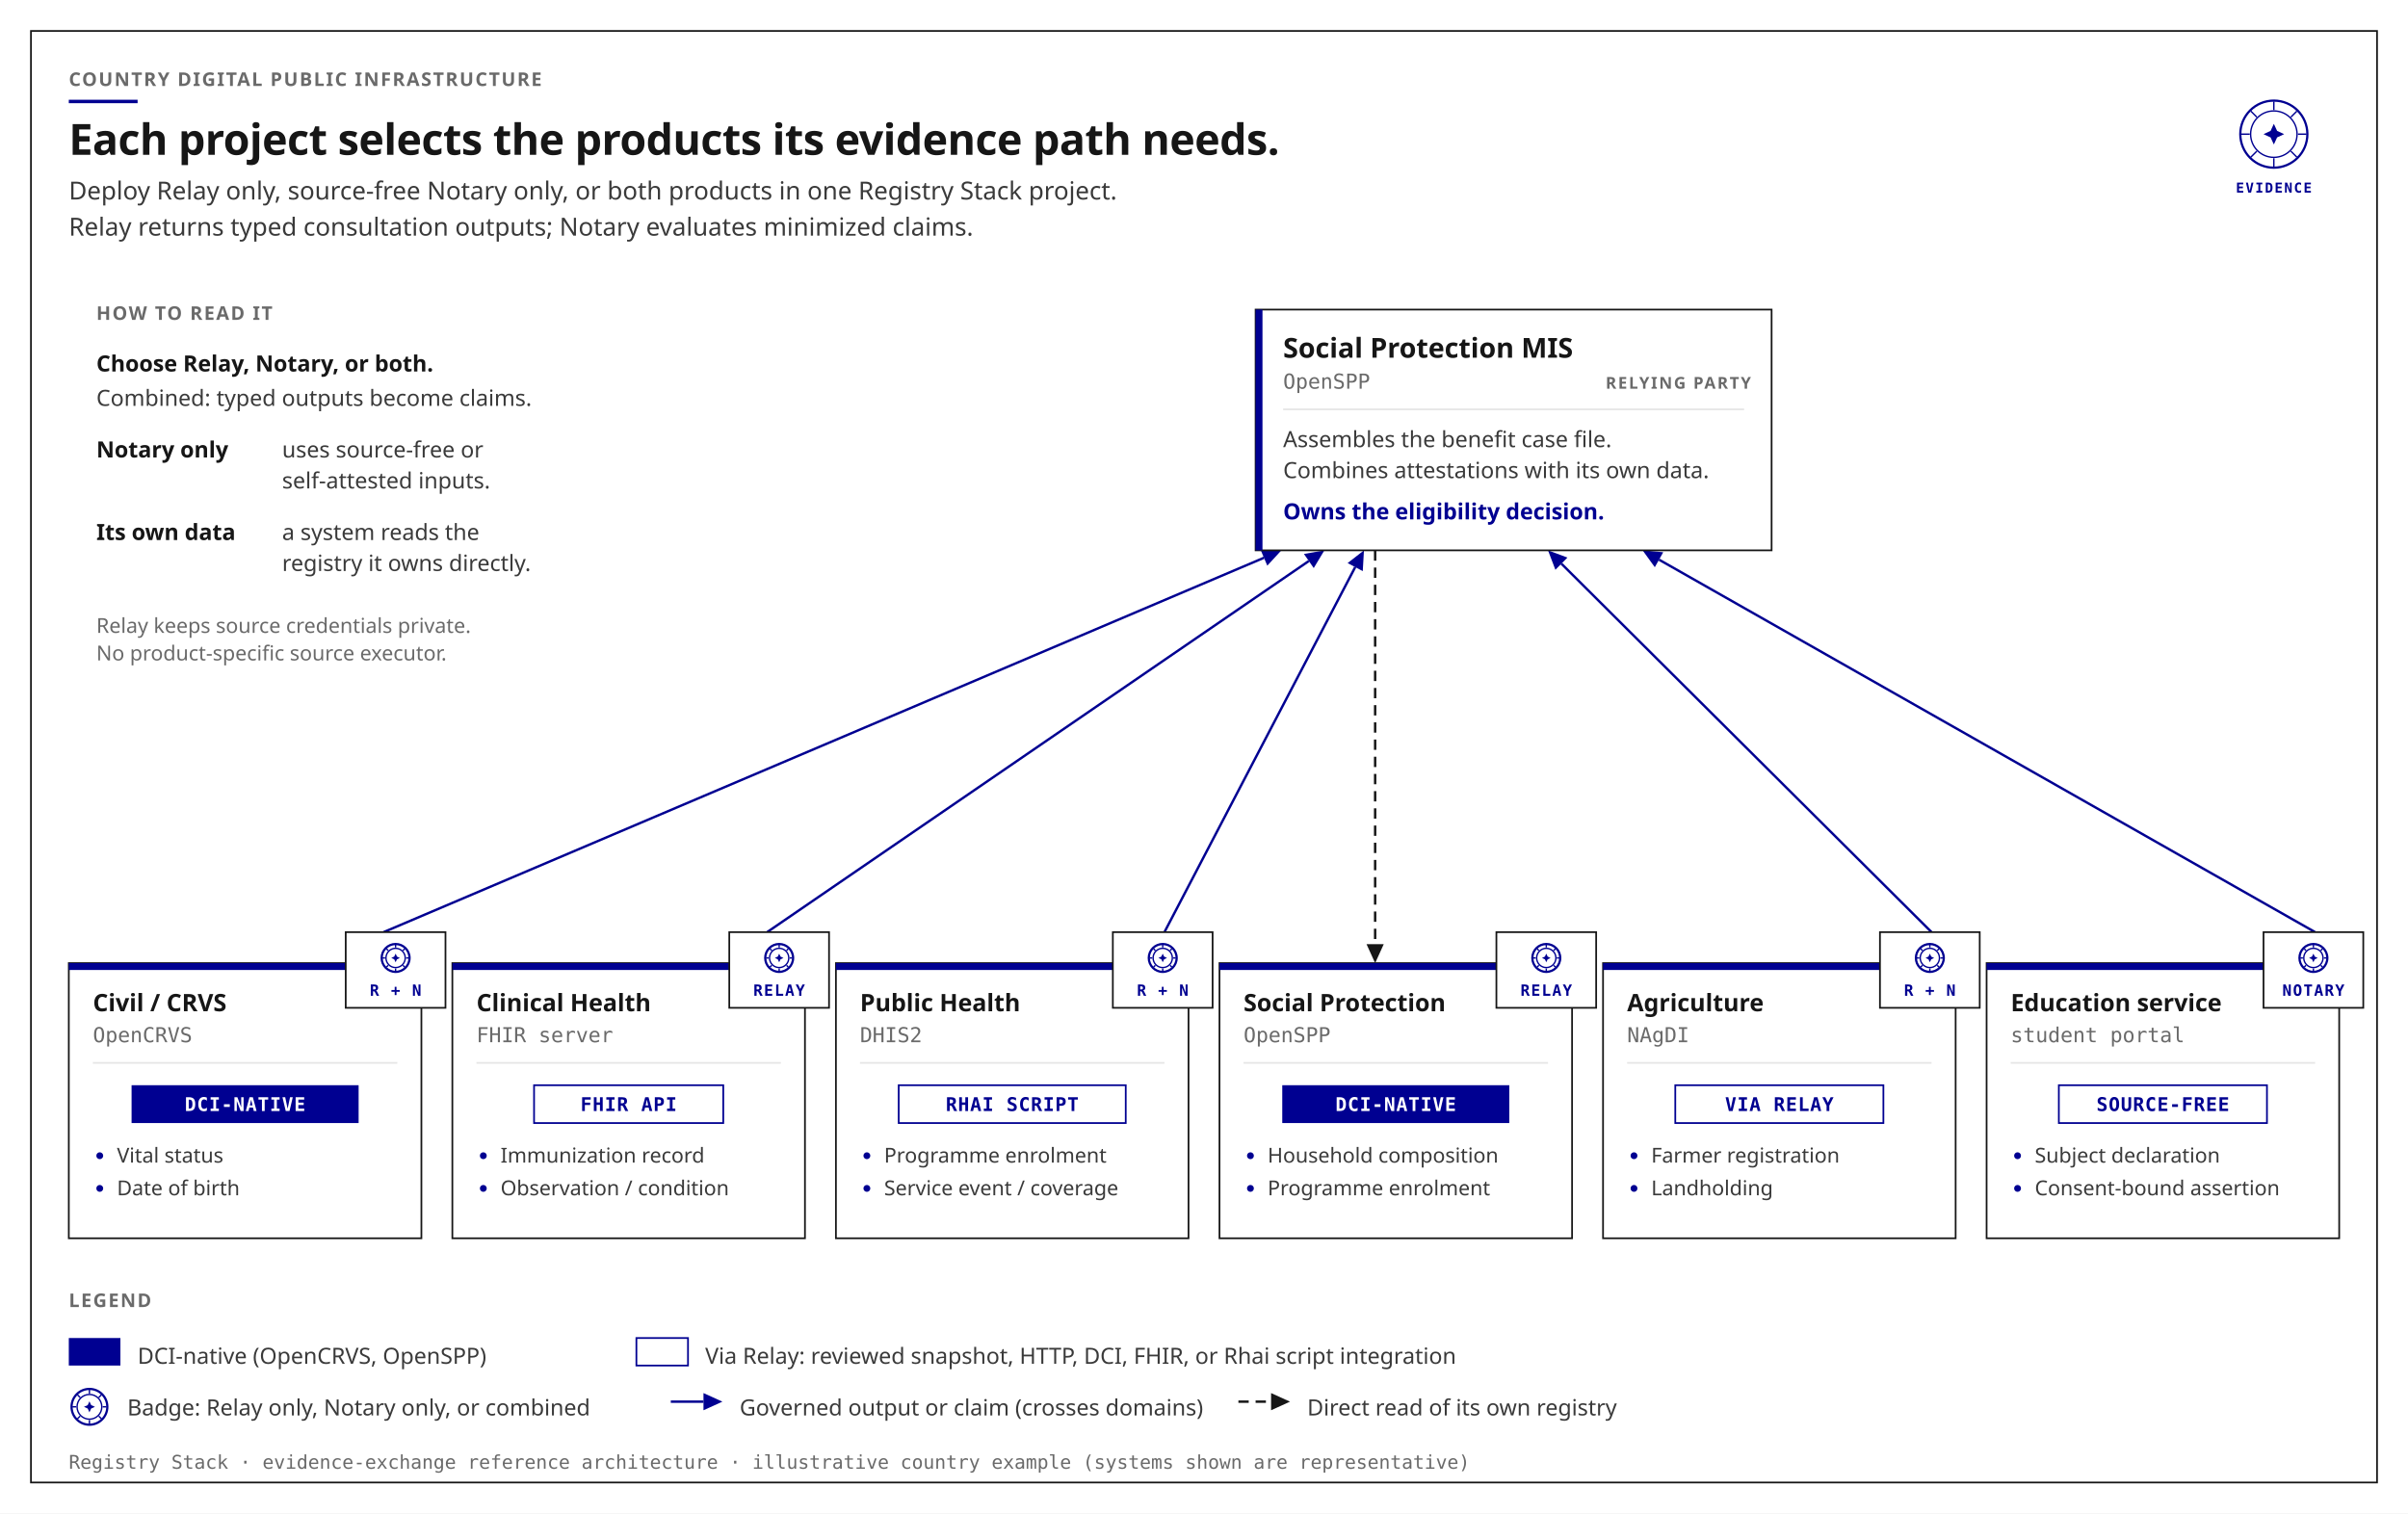
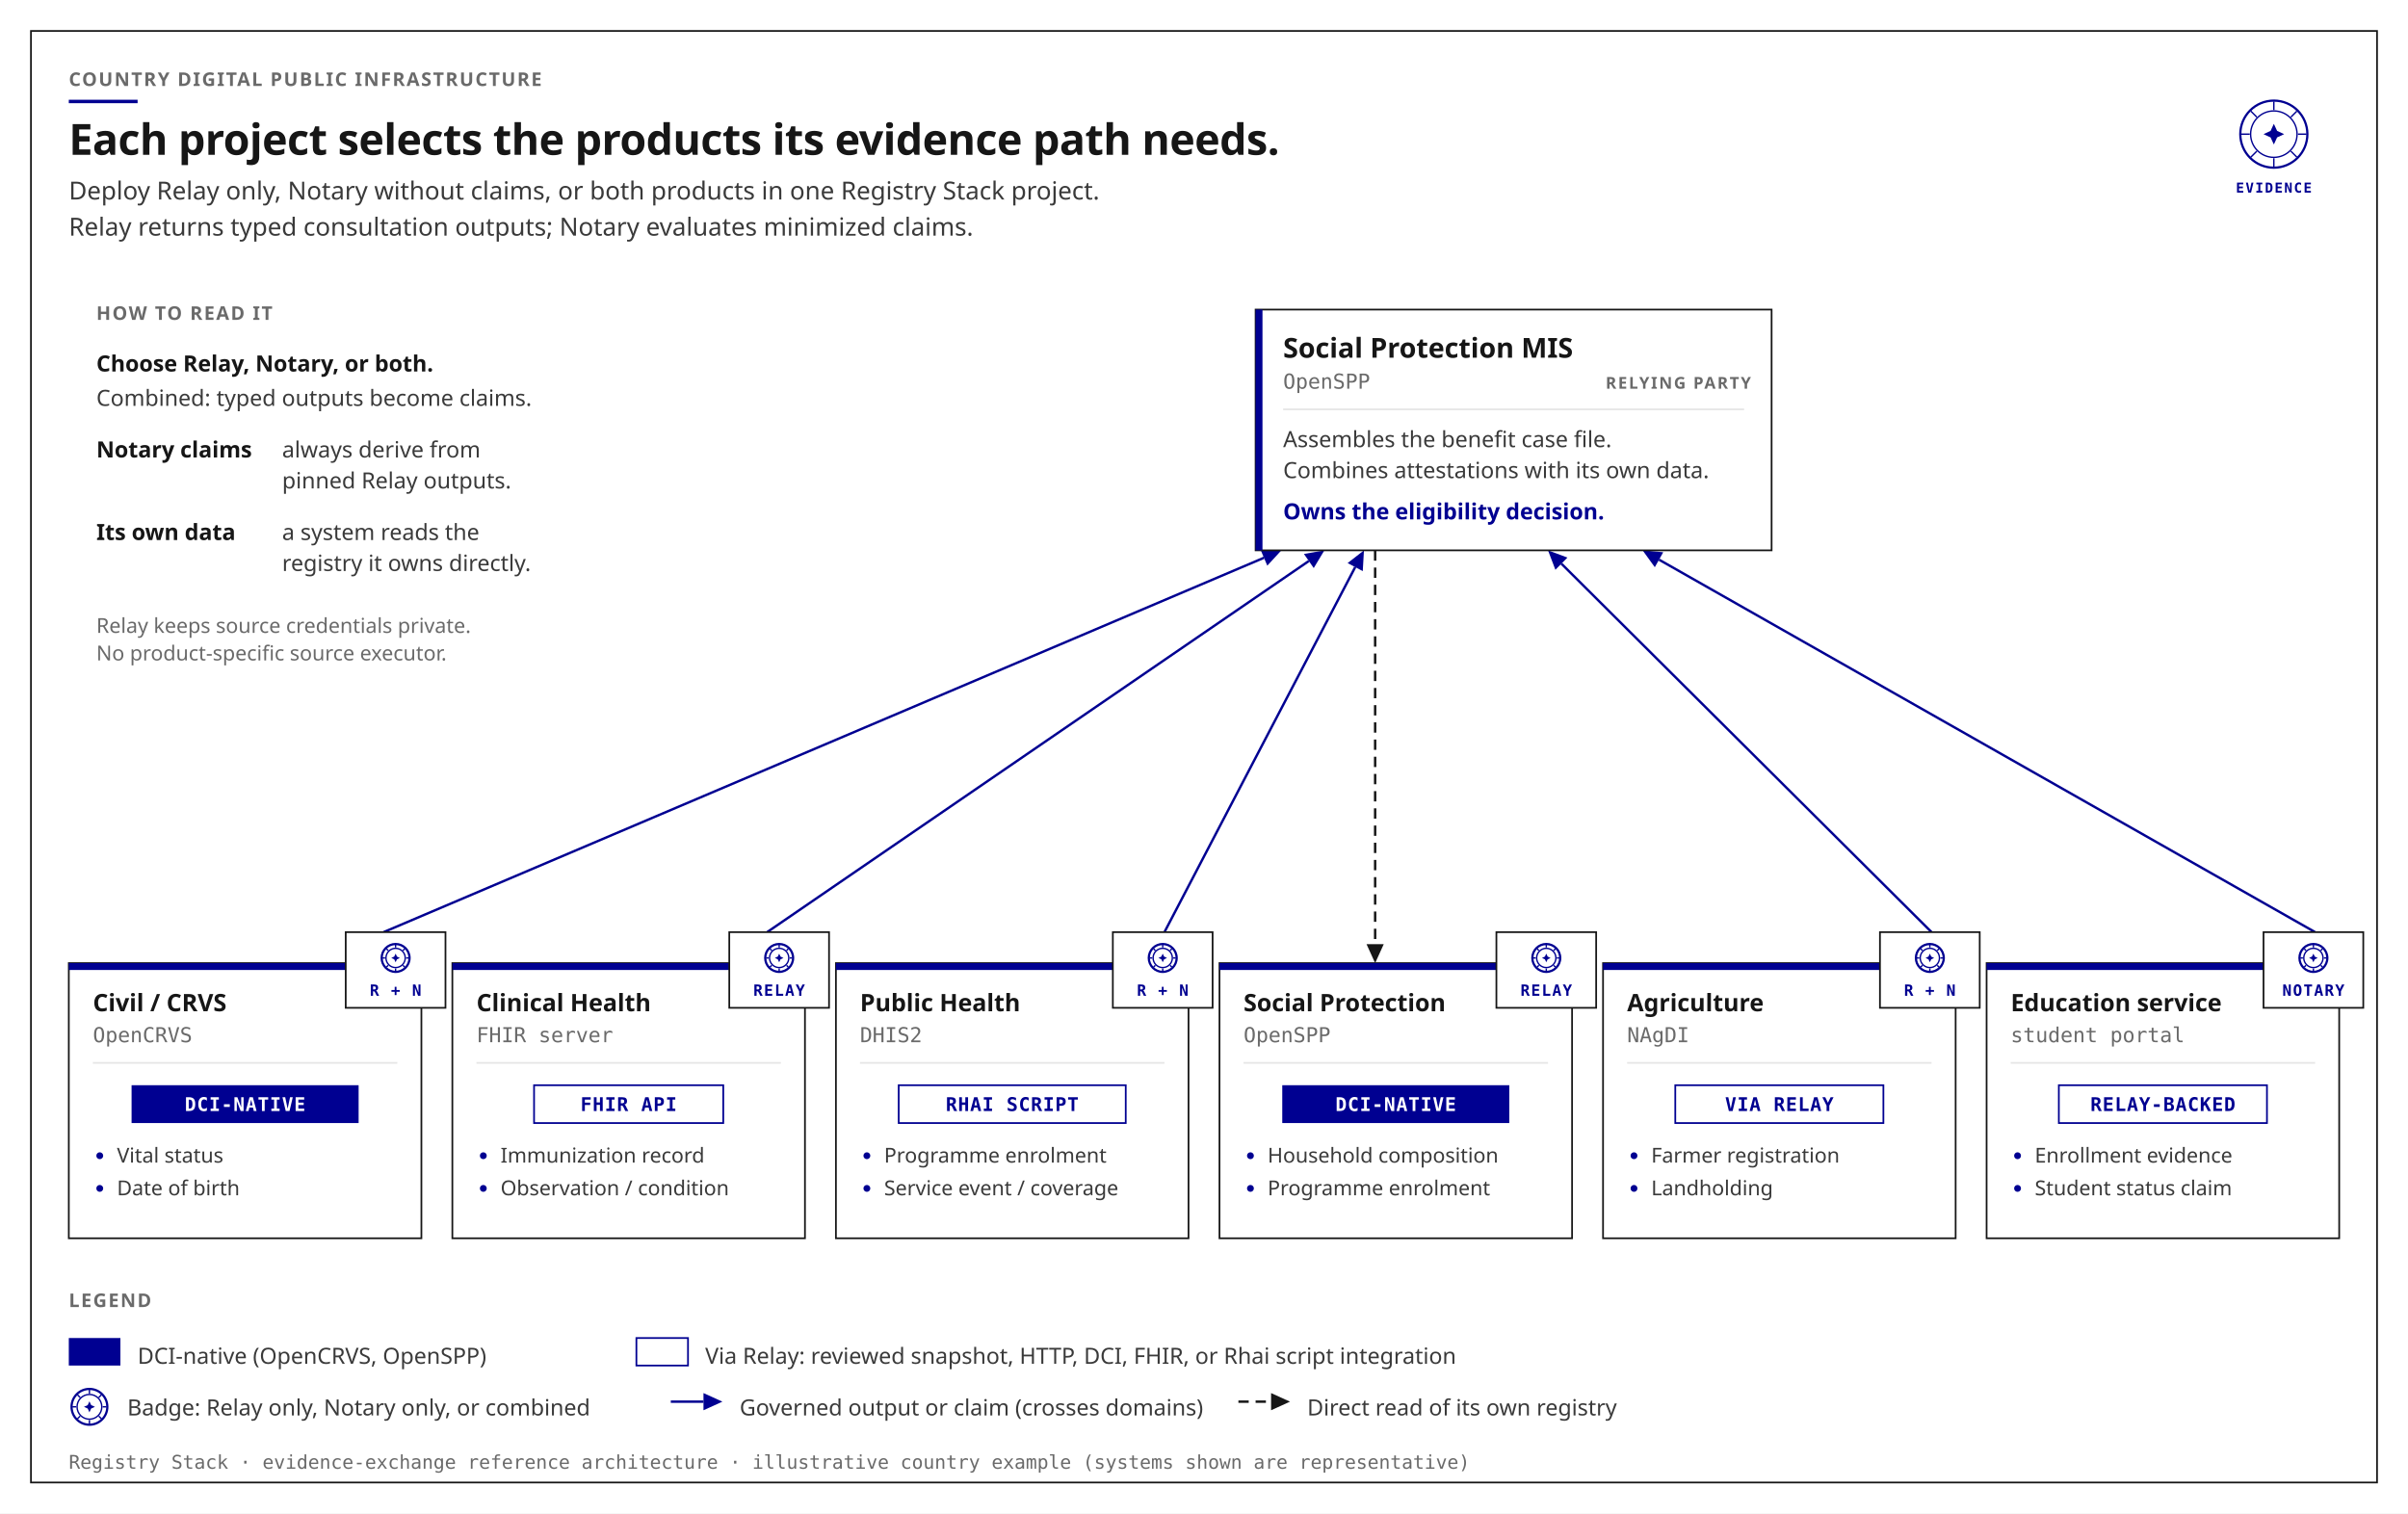
<svg xmlns="http://www.w3.org/2000/svg" viewBox="0 0 1400 880" role="img" aria-labelledby="t d" font-family="'Public Sans', system-ui, -apple-system, sans-serif" text-rendering="geometricPrecision">
  <style>
  .eyebrow { font: 700 11px 'Public Sans', system-ui, sans-serif; fill: #6a6a6a; letter-spacing: 0.08em; }
  .title { font: 700 25px 'Public Sans', system-ui, sans-serif; fill: #161616; letter-spacing: -0.01em; }
  .lead { font: 400 14.5px 'Public Sans', system-ui, sans-serif; fill: #3a3a3a; }
  .cardtitle { font: 700 16px 'Public Sans', system-ui, sans-serif; fill: #161616; }
  .cardtitle.sm { font-size: 14px; }
  .a2 { fill: #000091; }
  .mono { font: 400 12px 'IBM Plex Mono', ui-monospace, monospace; fill: #6a6a6a; }
  .monoblue { font: 600 12px 'IBM Plex Mono', ui-monospace, monospace; fill: #000091; }
  .role { font: 700 9.5px 'Public Sans', system-ui, sans-serif; fill: #6a6a6a; letter-spacing: 0.1em; }
  .b { font: 400 13px 'Public Sans', system-ui, sans-serif; fill: #3a3a3a; }
  .bsm { font: 400 12px 'Public Sans', system-ui, sans-serif; fill: #3a3a3a; }
  .bblue { font: 700 13px 'Public Sans', system-ui, sans-serif; fill: #000091; }
  .bmut { font: 400 12px 'Public Sans', system-ui, sans-serif; fill: #6a6a6a; }
  .minihead { font: 700 13px 'Public Sans', system-ui, sans-serif; fill: #161616; }
  .step { font: 400 12.5px 'Public Sans', system-ui, sans-serif; fill: #3a3a3a; }
  .stepnum { font: 700 11px 'IBM Plex Mono', ui-monospace, monospace; fill: #ffffff; }
  .attest { font: 400 12.5px 'Public Sans', system-ui, sans-serif; fill: #3a3a3a; }
  .tag { font: 700 11px 'IBM Plex Mono', ui-monospace, monospace; letter-spacing: 0.04em; }
  .edgelbl { font: 400 10.5px 'IBM Plex Mono', ui-monospace, monospace; fill: #6a6a6a; }
  .edgelblb { font: 700 10.5px 'IBM Plex Mono', ui-monospace, monospace; fill: #000091; letter-spacing: 0.04em; }
  .boundlbl { font: 700 11px 'IBM Plex Mono', ui-monospace, monospace; fill: #000091; letter-spacing: 0.12em; }
  .leg { font: 400 13px 'Public Sans', system-ui, sans-serif; fill: #3a3a3a; }
  .sealcap { font: 700 8px 'IBM Plex Mono', ui-monospace, monospace; fill: #000091; letter-spacing: 0.1em; }
  .badgelbl { font: 700 9px 'IBM Plex Mono', ui-monospace, monospace; fill: #000091; letter-spacing: 0.08em; }
  .foot { font: 400 11px 'IBM Plex Mono', ui-monospace, monospace; fill: #6a6a6a; }
</style>
  <rect x="0" y="0" width="1400" height="880" fill="#ffffff" />
  <rect x="18" y="18" width="1364" height="844" fill="none" stroke="#161616" stroke-width="1" />
  <text x="40" y="50" class="eyebrow">COUNTRY DIGITAL PUBLIC INFRASTRUCTURE</text>
  <rect x="40" y="58" width="40" height="2" fill="#000091" />
  <text x="40" y="90" class="title">Each project selects the products its evidence path needs.</text>
-   <text x="40" y="116" class="lead">Deploy Relay only, source-free Notary only, or both products in one Registry Stack project.</text>
+   <text x="40" y="116" class="lead">Deploy Relay only, Notary without claims, or both products in one Registry Stack project.</text>
  <text x="40" y="137" class="lead">Relay returns typed consultation outputs; Notary evaluates minimized claims.</text>
  <circle cx="1322" cy="78" r="19.5" fill="none" stroke="#000091" stroke-width="1.3" />
  <circle cx="1322" cy="78" r="13.5" fill="none" stroke="#000091" stroke-width="0.8" />
  <line x1="1336.0" y1="78.0" x2="1341.0" y2="78.0" stroke="#000091" stroke-width="0.8" />
  <line x1="1331.9" y1="87.9" x2="1335.4" y2="91.4" stroke="#000091" stroke-width="0.8" />
  <line x1="1322.0" y1="92.0" x2="1322.0" y2="97.0" stroke="#000091" stroke-width="0.8" />
  <line x1="1312.1" y1="87.9" x2="1308.6" y2="91.4" stroke="#000091" stroke-width="0.8" />
  <line x1="1308.0" y1="78.0" x2="1303.0" y2="78.0" stroke="#000091" stroke-width="0.8" />
  <line x1="1312.1" y1="68.1" x2="1308.6" y2="64.6" stroke="#000091" stroke-width="0.8" />
  <line x1="1322.0" y1="64.0" x2="1322.0" y2="59.0" stroke="#000091" stroke-width="0.8" />
  <line x1="1331.9" y1="68.1" x2="1335.4" y2="64.6" stroke="#000091" stroke-width="0.8" />
  <path d="M1322.0 72.0 L1323.9 76.1 L1328.0 78.0 L1323.9 79.9 L1322.0 84.0 L1320.1 79.9 L1316.0 78.0 L1320.1 76.1 Z" fill="#000091" />
  <text x="1322" y="112" class="sealcap" text-anchor="middle">EVIDENCE</text>
  <line x1="223" y1="542" x2="734.877" y2="324.305" stroke="#000091" stroke-width="1.4" />
  <polygon points="745.0,320.0 736.8,328.9 732.9,319.7" fill="#000091" />
  <line x1="446" y1="542" x2="760.926" y2="326.218" stroke="#000091" stroke-width="1.4" />
  <polygon points="770.0,320.0 763.8,330.3 758.1,322.1" fill="#000091" />
  <line x1="677" y1="542" x2="787.906" y2="329.749" stroke="#000091" stroke-width="1.4" />
  <polygon points="793.0,320.0 792.3,332.1 783.5,327.4" fill="#000091" />
  <line x1="1123" y1="542" x2="907.796" y2="327.761" stroke="#000091" stroke-width="1.4" />
  <polygon points="900.0,320.0 911.3,324.2 904.3,331.3" fill="#000091" />
  <line x1="1346" y1="542" x2="964.566" y2="325.431" stroke="#000091" stroke-width="1.4" />
  <polygon points="955.0,320.0 967.0,321.1 962.1,329.8" fill="#000091" />
  <line x1="799.5" y1="320" x2="799.5" y2="549.0" stroke="#161616" stroke-width="1.4" stroke-dasharray="6 4" />
  <polygon points="799.5,560.0 804.5,549.0 794.5,549.0" fill="#161616" />
  <rect x="40" y="560" width="205" height="160" fill="#ffffff" stroke="#161616" stroke-width="1" />
  <rect x="40" y="560" width="205" height="4" fill="#000091" />
  <text x="54" y="588" class="cardtitle sm">Civil / CRVS</text>
  <text x="54" y="606" class="mono">OpenCRVS</text>
  <line x1="54" y1="618" x2="231" y2="618" stroke="#e5e5e5" stroke-width="1" />
  <rect x="76.5" y="631.0" width="132" height="22" fill="#000091" />
  <text x="142.5" y="646" class="tag" fill="#ffffff" text-anchor="middle">DCI-NATIVE</text>
  <circle cx="58" cy="672" r="2" fill="#000091" />
  <text x="68" y="676" class="bsm">Vital status</text>
  <circle cx="58" cy="691" r="2" fill="#000091" />
  <text x="68" y="695" class="bsm">Date of birth</text>
  <rect x="201" y="542" width="58" height="44" fill="#ffffff" stroke="#161616" stroke-width="1" />
  <circle cx="230.0" cy="557" r="8.1" fill="none" stroke="#000091" stroke-width="1.3" />
  <circle cx="230.0" cy="557" r="5.6" fill="none" stroke="#000091" stroke-width="0.8" />
  <line x1="236.1" y1="557.0" x2="237.6" y2="557.0" stroke="#000091" stroke-width="0.8" />
  <line x1="234.3" y1="561.3" x2="235.3" y2="562.3" stroke="#000091" stroke-width="0.8" />
  <line x1="230.0" y1="563.1" x2="230.0" y2="564.6" stroke="#000091" stroke-width="0.8" />
  <line x1="225.7" y1="561.3" x2="224.7" y2="562.3" stroke="#000091" stroke-width="0.8" />
  <line x1="223.9" y1="557.0" x2="222.4" y2="557.0" stroke="#000091" stroke-width="0.8" />
  <line x1="225.7" y1="552.7" x2="224.7" y2="551.7" stroke="#000091" stroke-width="0.8" />
  <line x1="230.0" y1="550.9" x2="230.0" y2="549.4" stroke="#000091" stroke-width="0.8" />
  <line x1="234.3" y1="552.7" x2="235.3" y2="551.7" stroke="#000091" stroke-width="0.8" />
  <path d="M230.0 554.5 L230.8 556.2 L232.5 557.0 L230.8 557.8 L230.0 559.5 L229.2 557.8 L227.5 557.0 L229.2 556.2 Z" fill="#000091" />
  <text x="230" y="579" class="badgelbl" text-anchor="middle">R + N</text>
  <rect x="263" y="560" width="205" height="160" fill="#ffffff" stroke="#161616" stroke-width="1" />
  <rect x="263" y="560" width="205" height="4" fill="#000091" />
  <text x="277" y="588" class="cardtitle sm">Clinical Health</text>
  <text x="277" y="606" class="mono">FHIR server</text>
  <line x1="277" y1="618" x2="454" y2="618" stroke="#e5e5e5" stroke-width="1" />
  <rect x="310.5" y="631.0" width="110" height="22" fill="#ffffff" stroke="#000091" stroke-width="1" />
  <text x="365.5" y="646" class="tag" fill="#000091" text-anchor="middle">FHIR API</text>
  <circle cx="281" cy="672" r="2" fill="#000091" />
  <text x="291" y="676" class="bsm">Immunization record</text>
  <circle cx="281" cy="691" r="2" fill="#000091" />
  <text x="291" y="695" class="bsm">Observation / condition</text>
  <rect x="424" y="542" width="58" height="44" fill="#ffffff" stroke="#161616" stroke-width="1" />
  <circle cx="453.0" cy="557" r="8.1" fill="none" stroke="#000091" stroke-width="1.3" />
  <circle cx="453.0" cy="557" r="5.6" fill="none" stroke="#000091" stroke-width="0.8" />
  <line x1="459.1" y1="557.0" x2="460.6" y2="557.0" stroke="#000091" stroke-width="0.8" />
  <line x1="457.3" y1="561.3" x2="458.3" y2="562.3" stroke="#000091" stroke-width="0.8" />
  <line x1="453.0" y1="563.1" x2="453.0" y2="564.6" stroke="#000091" stroke-width="0.8" />
  <line x1="448.7" y1="561.3" x2="447.7" y2="562.3" stroke="#000091" stroke-width="0.8" />
  <line x1="446.9" y1="557.0" x2="445.4" y2="557.0" stroke="#000091" stroke-width="0.8" />
  <line x1="448.7" y1="552.7" x2="447.7" y2="551.7" stroke="#000091" stroke-width="0.8" />
  <line x1="453.0" y1="550.9" x2="453.0" y2="549.4" stroke="#000091" stroke-width="0.8" />
  <line x1="457.3" y1="552.7" x2="458.3" y2="551.7" stroke="#000091" stroke-width="0.8" />
  <path d="M453.0 554.5 L453.8 556.2 L455.5 557.0 L453.8 557.8 L453.0 559.5 L452.2 557.8 L450.5 557.0 L452.2 556.2 Z" fill="#000091" />
  <text x="453" y="579" class="badgelbl" text-anchor="middle">RELAY</text>
  <rect x="486" y="560" width="205" height="160" fill="#ffffff" stroke="#161616" stroke-width="1" />
  <rect x="486" y="560" width="205" height="4" fill="#000091" />
  <text x="500" y="588" class="cardtitle sm">Public Health</text>
  <text x="500" y="606" class="mono">DHIS2</text>
  <line x1="500" y1="618" x2="677" y2="618" stroke="#e5e5e5" stroke-width="1" />
  <rect x="522.5" y="631.0" width="132" height="22" fill="#ffffff" stroke="#000091" stroke-width="1" />
  <text x="588.5" y="646" class="tag" fill="#000091" text-anchor="middle">RHAI SCRIPT</text>
  <circle cx="504" cy="672" r="2" fill="#000091" />
  <text x="514" y="676" class="bsm">Programme enrolment</text>
  <circle cx="504" cy="691" r="2" fill="#000091" />
  <text x="514" y="695" class="bsm">Service event / coverage</text>
  <rect x="647" y="542" width="58" height="44" fill="#ffffff" stroke="#161616" stroke-width="1" />
  <circle cx="676.0" cy="557" r="8.1" fill="none" stroke="#000091" stroke-width="1.3" />
  <circle cx="676.0" cy="557" r="5.6" fill="none" stroke="#000091" stroke-width="0.8" />
  <line x1="682.1" y1="557.0" x2="683.6" y2="557.0" stroke="#000091" stroke-width="0.8" />
  <line x1="680.3" y1="561.3" x2="681.3" y2="562.3" stroke="#000091" stroke-width="0.8" />
  <line x1="676.0" y1="563.1" x2="676.0" y2="564.6" stroke="#000091" stroke-width="0.8" />
  <line x1="671.7" y1="561.3" x2="670.7" y2="562.3" stroke="#000091" stroke-width="0.8" />
  <line x1="669.9" y1="557.0" x2="668.4" y2="557.0" stroke="#000091" stroke-width="0.8" />
  <line x1="671.7" y1="552.7" x2="670.7" y2="551.7" stroke="#000091" stroke-width="0.8" />
  <line x1="676.0" y1="550.9" x2="676.0" y2="549.4" stroke="#000091" stroke-width="0.8" />
  <line x1="680.3" y1="552.7" x2="681.3" y2="551.7" stroke="#000091" stroke-width="0.8" />
  <path d="M676.0 554.5 L676.8 556.2 L678.5 557.0 L676.8 557.8 L676.0 559.5 L675.2 557.8 L673.5 557.0 L675.2 556.2 Z" fill="#000091" />
  <text x="676" y="579" class="badgelbl" text-anchor="middle">R + N</text>
  <rect x="709" y="560" width="205" height="160" fill="#ffffff" stroke="#161616" stroke-width="1" />
  <rect x="709" y="560" width="205" height="4" fill="#000091" />
  <text x="723" y="588" class="cardtitle sm">Social Protection</text>
  <text x="723" y="606" class="mono">OpenSPP</text>
  <line x1="723" y1="618" x2="900" y2="618" stroke="#e5e5e5" stroke-width="1" />
  <rect x="745.5" y="631.0" width="132" height="22" fill="#000091" />
  <text x="811.5" y="646" class="tag" fill="#ffffff" text-anchor="middle">DCI-NATIVE</text>
  <circle cx="727" cy="672" r="2" fill="#000091" />
  <text x="737" y="676" class="bsm">Household composition</text>
  <circle cx="727" cy="691" r="2" fill="#000091" />
  <text x="737" y="695" class="bsm">Programme enrolment</text>
  <rect x="870" y="542" width="58" height="44" fill="#ffffff" stroke="#161616" stroke-width="1" />
  <circle cx="899.0" cy="557" r="8.1" fill="none" stroke="#000091" stroke-width="1.3" />
  <circle cx="899.0" cy="557" r="5.6" fill="none" stroke="#000091" stroke-width="0.8" />
  <line x1="905.1" y1="557.0" x2="906.6" y2="557.0" stroke="#000091" stroke-width="0.8" />
  <line x1="903.3" y1="561.3" x2="904.3" y2="562.3" stroke="#000091" stroke-width="0.8" />
  <line x1="899.0" y1="563.1" x2="899.0" y2="564.6" stroke="#000091" stroke-width="0.8" />
  <line x1="894.7" y1="561.3" x2="893.7" y2="562.3" stroke="#000091" stroke-width="0.8" />
  <line x1="892.9" y1="557.0" x2="891.4" y2="557.0" stroke="#000091" stroke-width="0.8" />
  <line x1="894.7" y1="552.7" x2="893.7" y2="551.7" stroke="#000091" stroke-width="0.8" />
  <line x1="899.0" y1="550.9" x2="899.0" y2="549.4" stroke="#000091" stroke-width="0.8" />
  <line x1="903.3" y1="552.7" x2="904.3" y2="551.7" stroke="#000091" stroke-width="0.8" />
  <path d="M899.0 554.5 L899.8 556.2 L901.5 557.0 L899.8 557.8 L899.0 559.5 L898.2 557.8 L896.5 557.0 L898.2 556.2 Z" fill="#000091" />
  <text x="899" y="579" class="badgelbl" text-anchor="middle">RELAY</text>
  <rect x="932" y="560" width="205" height="160" fill="#ffffff" stroke="#161616" stroke-width="1" />
  <rect x="932" y="560" width="205" height="4" fill="#000091" />
  <text x="946" y="588" class="cardtitle sm">Agriculture</text>
  <text x="946" y="606" class="mono">NAgDI</text>
  <line x1="946" y1="618" x2="1123" y2="618" stroke="#e5e5e5" stroke-width="1" />
  <rect x="974.0" y="631.0" width="121" height="22" fill="#ffffff" stroke="#000091" stroke-width="1" />
  <text x="1034.5" y="646" class="tag" fill="#000091" text-anchor="middle">VIA RELAY</text>
  <circle cx="950" cy="672" r="2" fill="#000091" />
  <text x="960" y="676" class="bsm">Farmer registration</text>
  <circle cx="950" cy="691" r="2" fill="#000091" />
  <text x="960" y="695" class="bsm">Landholding</text>
  <rect x="1093" y="542" width="58" height="44" fill="#ffffff" stroke="#161616" stroke-width="1" />
  <circle cx="1122.0" cy="557" r="8.1" fill="none" stroke="#000091" stroke-width="1.3" />
  <circle cx="1122.0" cy="557" r="5.6" fill="none" stroke="#000091" stroke-width="0.8" />
  <line x1="1128.1" y1="557.0" x2="1129.6" y2="557.0" stroke="#000091" stroke-width="0.8" />
  <line x1="1126.3" y1="561.3" x2="1127.3" y2="562.3" stroke="#000091" stroke-width="0.8" />
  <line x1="1122.0" y1="563.1" x2="1122.0" y2="564.6" stroke="#000091" stroke-width="0.8" />
  <line x1="1117.7" y1="561.3" x2="1116.7" y2="562.3" stroke="#000091" stroke-width="0.8" />
  <line x1="1115.9" y1="557.0" x2="1114.4" y2="557.0" stroke="#000091" stroke-width="0.8" />
  <line x1="1117.7" y1="552.7" x2="1116.7" y2="551.7" stroke="#000091" stroke-width="0.8" />
  <line x1="1122.0" y1="550.9" x2="1122.0" y2="549.4" stroke="#000091" stroke-width="0.8" />
  <line x1="1126.3" y1="552.7" x2="1127.3" y2="551.7" stroke="#000091" stroke-width="0.8" />
  <path d="M1122.0 554.5 L1122.8 556.2 L1124.5 557.0 L1122.8 557.8 L1122.0 559.5 L1121.2 557.8 L1119.5 557.0 L1121.2 556.2 Z" fill="#000091" />
  <text x="1122" y="579" class="badgelbl" text-anchor="middle">R + N</text>
  <rect x="1155" y="560" width="205" height="160" fill="#ffffff" stroke="#161616" stroke-width="1" />
  <rect x="1155" y="560" width="205" height="4" fill="#000091" />
  <text x="1169" y="588" class="cardtitle sm">Education service</text>
  <text x="1169" y="606" class="mono">student portal</text>
  <line x1="1169" y1="618" x2="1346" y2="618" stroke="#e5e5e5" stroke-width="1" />
  <rect x="1197.0" y="631.0" width="121" height="22" fill="#ffffff" stroke="#000091" stroke-width="1" />
-   <text x="1257.5" y="646" class="tag" fill="#000091" text-anchor="middle">SOURCE-FREE</text>
+   <text x="1257.5" y="646" class="tag" fill="#000091" text-anchor="middle">RELAY-BACKED</text>
  <circle cx="1173" cy="672" r="2" fill="#000091" />
-   <text x="1183" y="676" class="bsm">Subject declaration</text>
+   <text x="1183" y="676" class="bsm">Enrollment evidence</text>
  <circle cx="1173" cy="691" r="2" fill="#000091" />
-   <text x="1183" y="695" class="bsm">Consent-bound assertion</text>
+   <text x="1183" y="695" class="bsm">Student status claim</text>
  <rect x="1316" y="542" width="58" height="44" fill="#ffffff" stroke="#161616" stroke-width="1" />
  <circle cx="1345.0" cy="557" r="8.1" fill="none" stroke="#000091" stroke-width="1.3" />
  <circle cx="1345.0" cy="557" r="5.6" fill="none" stroke="#000091" stroke-width="0.8" />
  <line x1="1351.1" y1="557.0" x2="1352.6" y2="557.0" stroke="#000091" stroke-width="0.8" />
  <line x1="1349.3" y1="561.3" x2="1350.3" y2="562.3" stroke="#000091" stroke-width="0.8" />
  <line x1="1345.0" y1="563.1" x2="1345.0" y2="564.6" stroke="#000091" stroke-width="0.8" />
  <line x1="1340.7" y1="561.3" x2="1339.7" y2="562.3" stroke="#000091" stroke-width="0.8" />
  <line x1="1338.9" y1="557.0" x2="1337.4" y2="557.0" stroke="#000091" stroke-width="0.8" />
  <line x1="1340.7" y1="552.7" x2="1339.7" y2="551.7" stroke="#000091" stroke-width="0.8" />
  <line x1="1345.0" y1="550.9" x2="1345.0" y2="549.4" stroke="#000091" stroke-width="0.8" />
  <line x1="1349.3" y1="552.7" x2="1350.3" y2="551.7" stroke="#000091" stroke-width="0.8" />
  <path d="M1345.0 554.5 L1345.8 556.2 L1347.5 557.0 L1345.8 557.8 L1345.0 559.5 L1344.2 557.8 L1342.5 557.0 L1344.2 556.2 Z" fill="#000091" />
  <text x="1345" y="579" class="badgelbl" text-anchor="middle">NOTARY</text>
  <rect x="730" y="180" width="300" height="140" fill="#ffffff" stroke="#161616" stroke-width="1" />
  <rect x="730" y="180" width="4" height="140" fill="#000091" />
  <text x="746" y="208" class="cardtitle">Social Protection MIS</text>
  <text x="746" y="226" class="mono">OpenSPP</text>
  <text x="1018" y="226" class="role" text-anchor="end">RELYING PARTY</text>
  <line x1="746" y1="238" x2="1014" y2="238" stroke="#e5e5e5" stroke-width="1" />
  <text x="746" y="260" class="b">Assembles the benefit case file.</text>
  <text x="746" y="278" class="b">Combines attestations with its own data.</text>
  <text x="746" y="302" class="bblue">Owns the eligibility decision.</text>
  <text x="56" y="186" class="eyebrow">HOW TO READ IT</text>
  <text x="56" y="216" class="minihead">Choose Relay, Notary, or both.</text>
  <text x="56" y="236" class="b">Combined: typed outputs become claims.</text>
-   <text x="56" y="266" class="minihead">Notary only</text>
-   <text x="164" y="266" class="b">uses source-free or</text>
-   <text x="164" y="284" class="b">self-attested inputs.</text>
+   <text x="56" y="266" class="minihead">Notary claims</text>
+   <text x="164" y="266" class="b">always derive from</text>
+   <text x="164" y="284" class="b">pinned Relay outputs.</text>
  <text x="56" y="314" class="minihead">Its own data</text>
  <text x="164" y="314" class="b">a system reads the</text>
  <text x="164" y="332" class="b">registry it owns directly.</text>
  <text x="56" y="368" class="bmut">Relay keeps source credentials private.</text>
  <text x="56" y="384" class="bmut">No product-specific source executor.</text>
  <text x="40" y="760" class="eyebrow">LEGEND</text>
  <rect x="40" y="778" width="30" height="16" fill="#000091" />
  <text x="80" y="793" class="leg">DCI-native (OpenCRVS, OpenSPP)</text>
  <rect x="370" y="778" width="30" height="16" fill="#ffffff" stroke="#000091" stroke-width="1" />
  <text x="410" y="793" class="leg">Via Relay: reviewed snapshot, HTTP, DCI, FHIR, or Rhai script integration</text>
  <circle cx="52" cy="818" r="10.4" fill="none" stroke="#000091" stroke-width="1.3" />
  <circle cx="52" cy="818" r="7.2" fill="none" stroke="#000091" stroke-width="0.8" />
  <line x1="59.7" y1="818.0" x2="61.9" y2="818.0" stroke="#000091" stroke-width="0.8" />
  <line x1="57.4" y1="823.4" x2="59.0" y2="825.0" stroke="#000091" stroke-width="0.8" />
  <line x1="52.0" y1="825.7" x2="52.0" y2="827.9" stroke="#000091" stroke-width="0.8" />
  <line x1="46.6" y1="823.4" x2="45.0" y2="825.0" stroke="#000091" stroke-width="0.8" />
  <line x1="44.3" y1="818.0" x2="42.1" y2="818.0" stroke="#000091" stroke-width="0.8" />
  <line x1="46.6" y1="812.6" x2="45.0" y2="811.0" stroke="#000091" stroke-width="0.8" />
  <line x1="52.0" y1="810.3" x2="52.0" y2="808.1" stroke="#000091" stroke-width="0.8" />
  <line x1="57.4" y1="812.6" x2="59.0" y2="811.0" stroke="#000091" stroke-width="0.8" />
  <path d="M52.0 814.8 L53.0 817.0 L55.2 818.0 L53.0 819.0 L52.0 821.2 L51.0 819.0 L48.8 818.0 L51.0 817.0 Z" fill="#000091" />
  <text x="74" y="823" class="leg">Badge: Relay only, Notary only, or combined</text>
  <line x1="390" y1="815" x2="409.0" y2="815.0" stroke="#000091" stroke-width="1.4" />
  <polygon points="420.0,815.0 409.0,810.0 409.0,820.0" fill="#000091" />
  <text x="430" y="823" class="leg">Governed output or claim (crosses domains)</text>
  <line x1="720" y1="815" x2="739.0" y2="815.0" stroke="#161616" stroke-width="1.4" stroke-dasharray="6 4" />
  <polygon points="750.0,815.0 739.0,810.0 739.0,820.0" fill="#161616" />
  <text x="760" y="823" class="leg">Direct read of its own registry</text>
  <text x="40" y="854" class="foot">Registry Stack · evidence-exchange reference architecture · illustrative country example (systems shown are representative)</text>
</svg>
